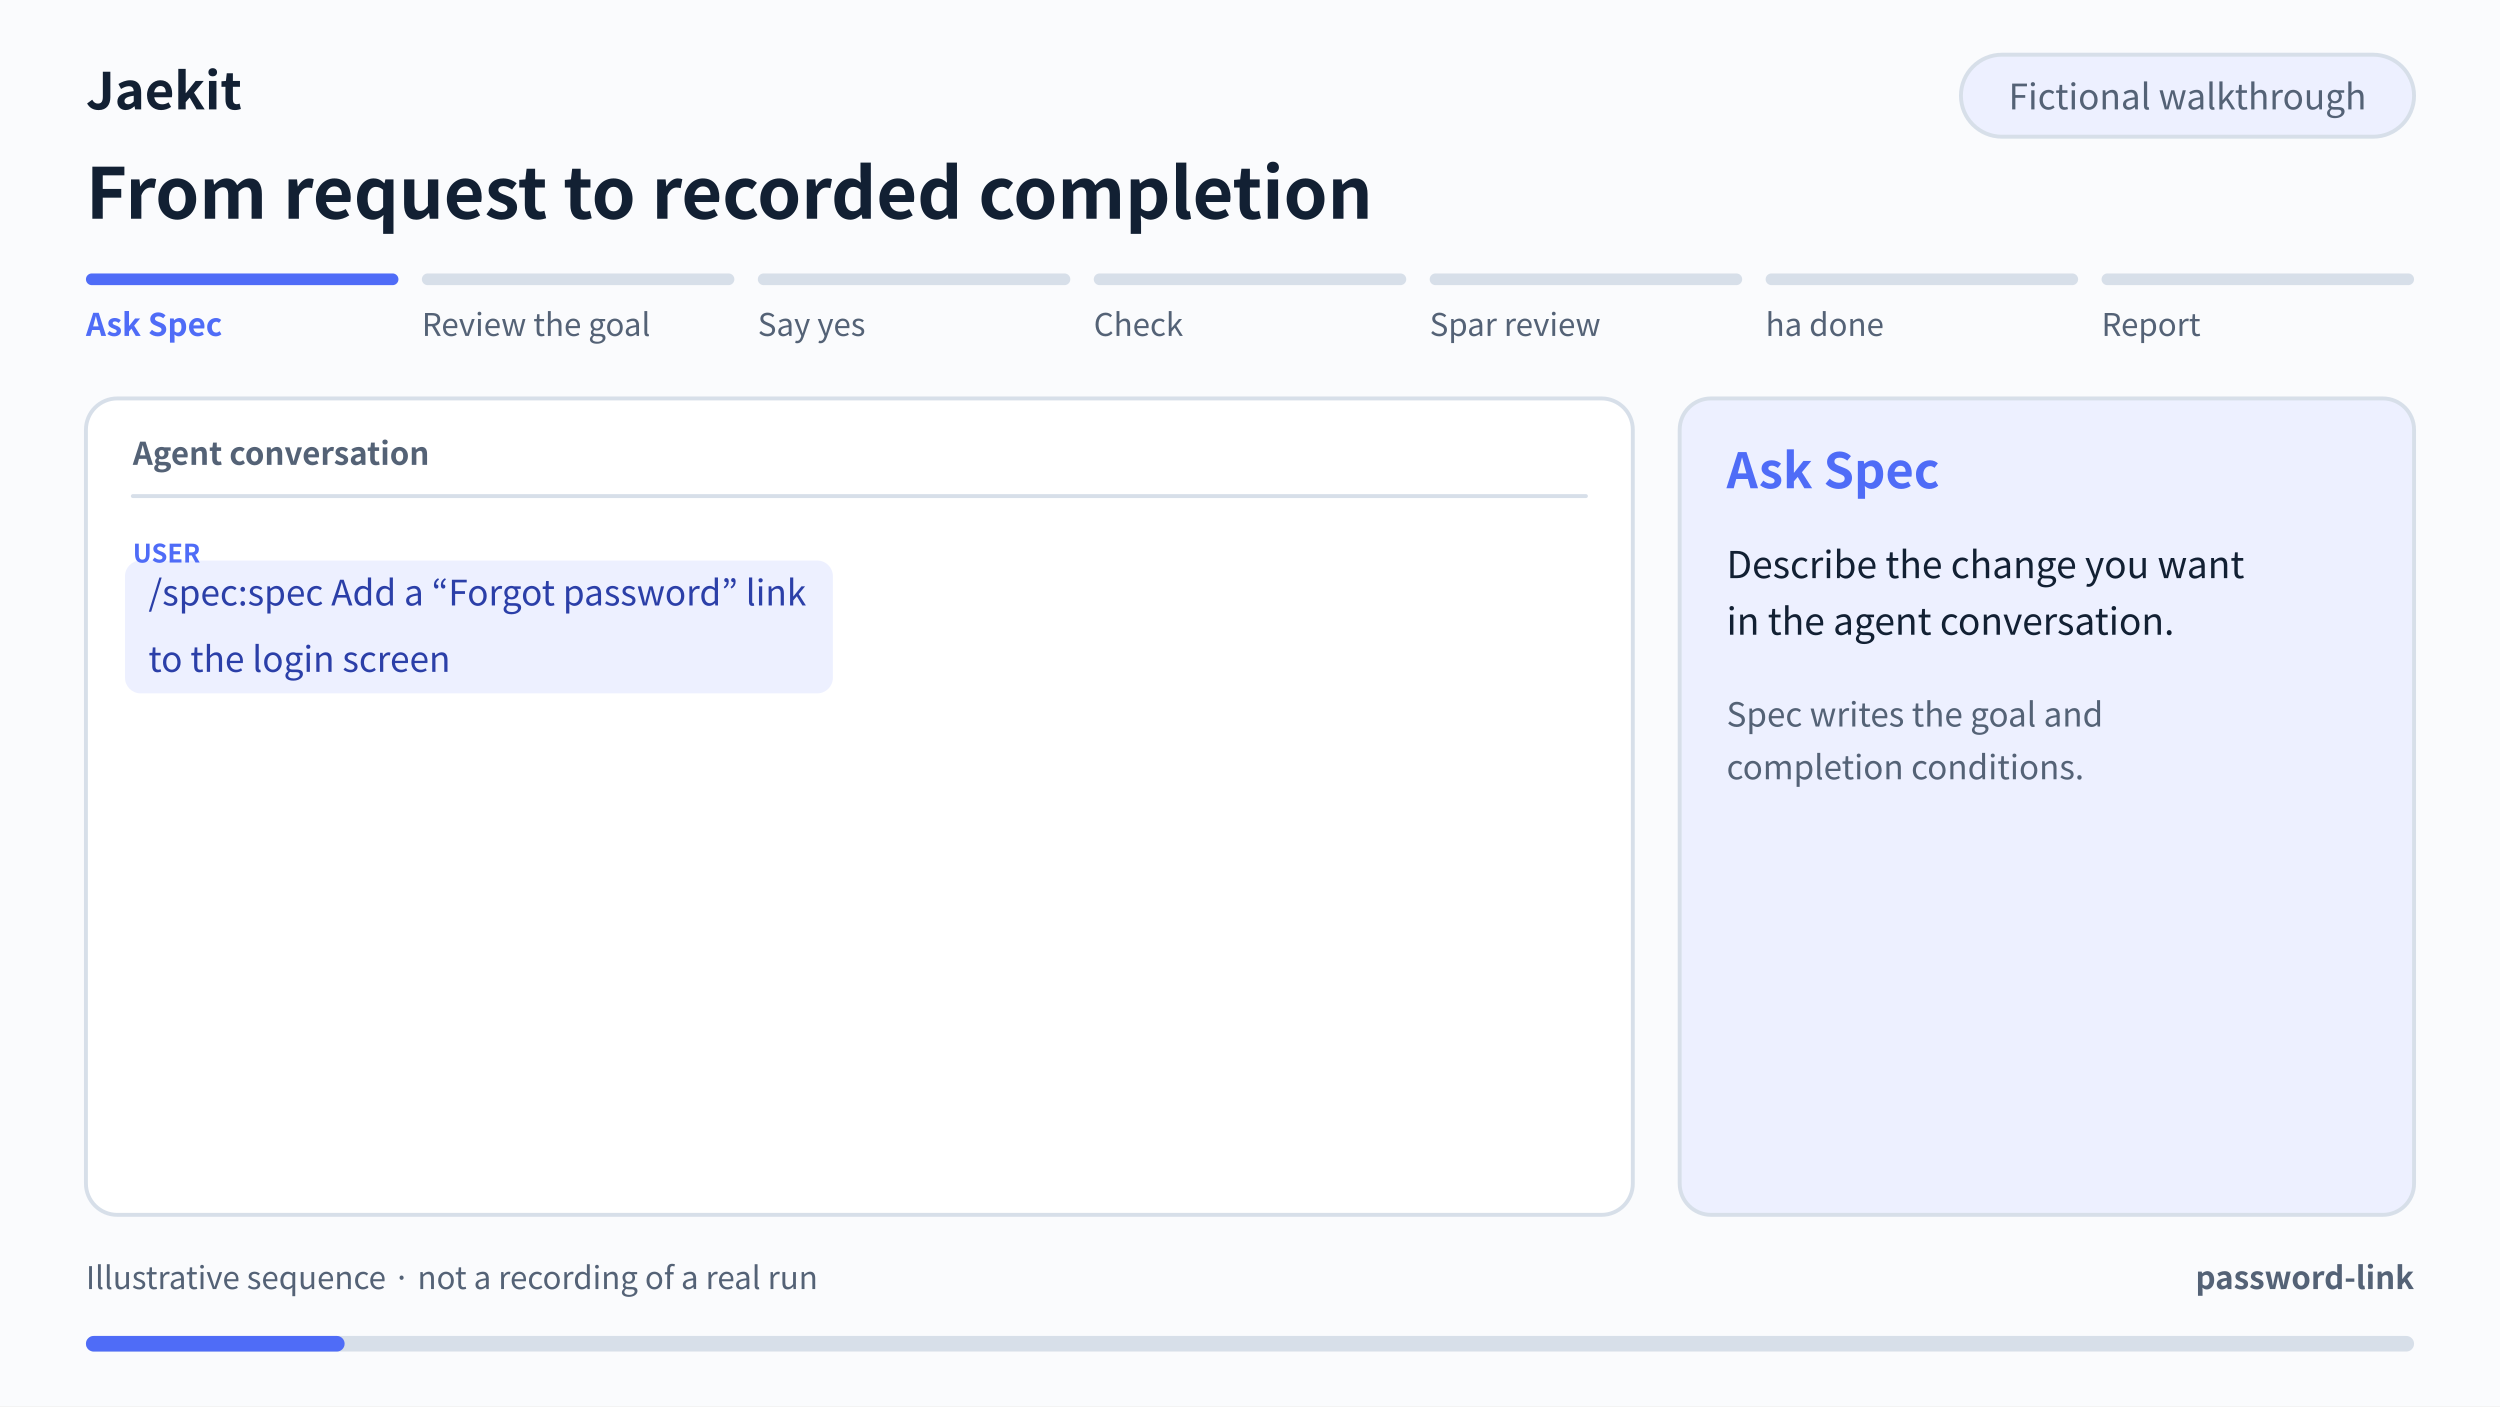
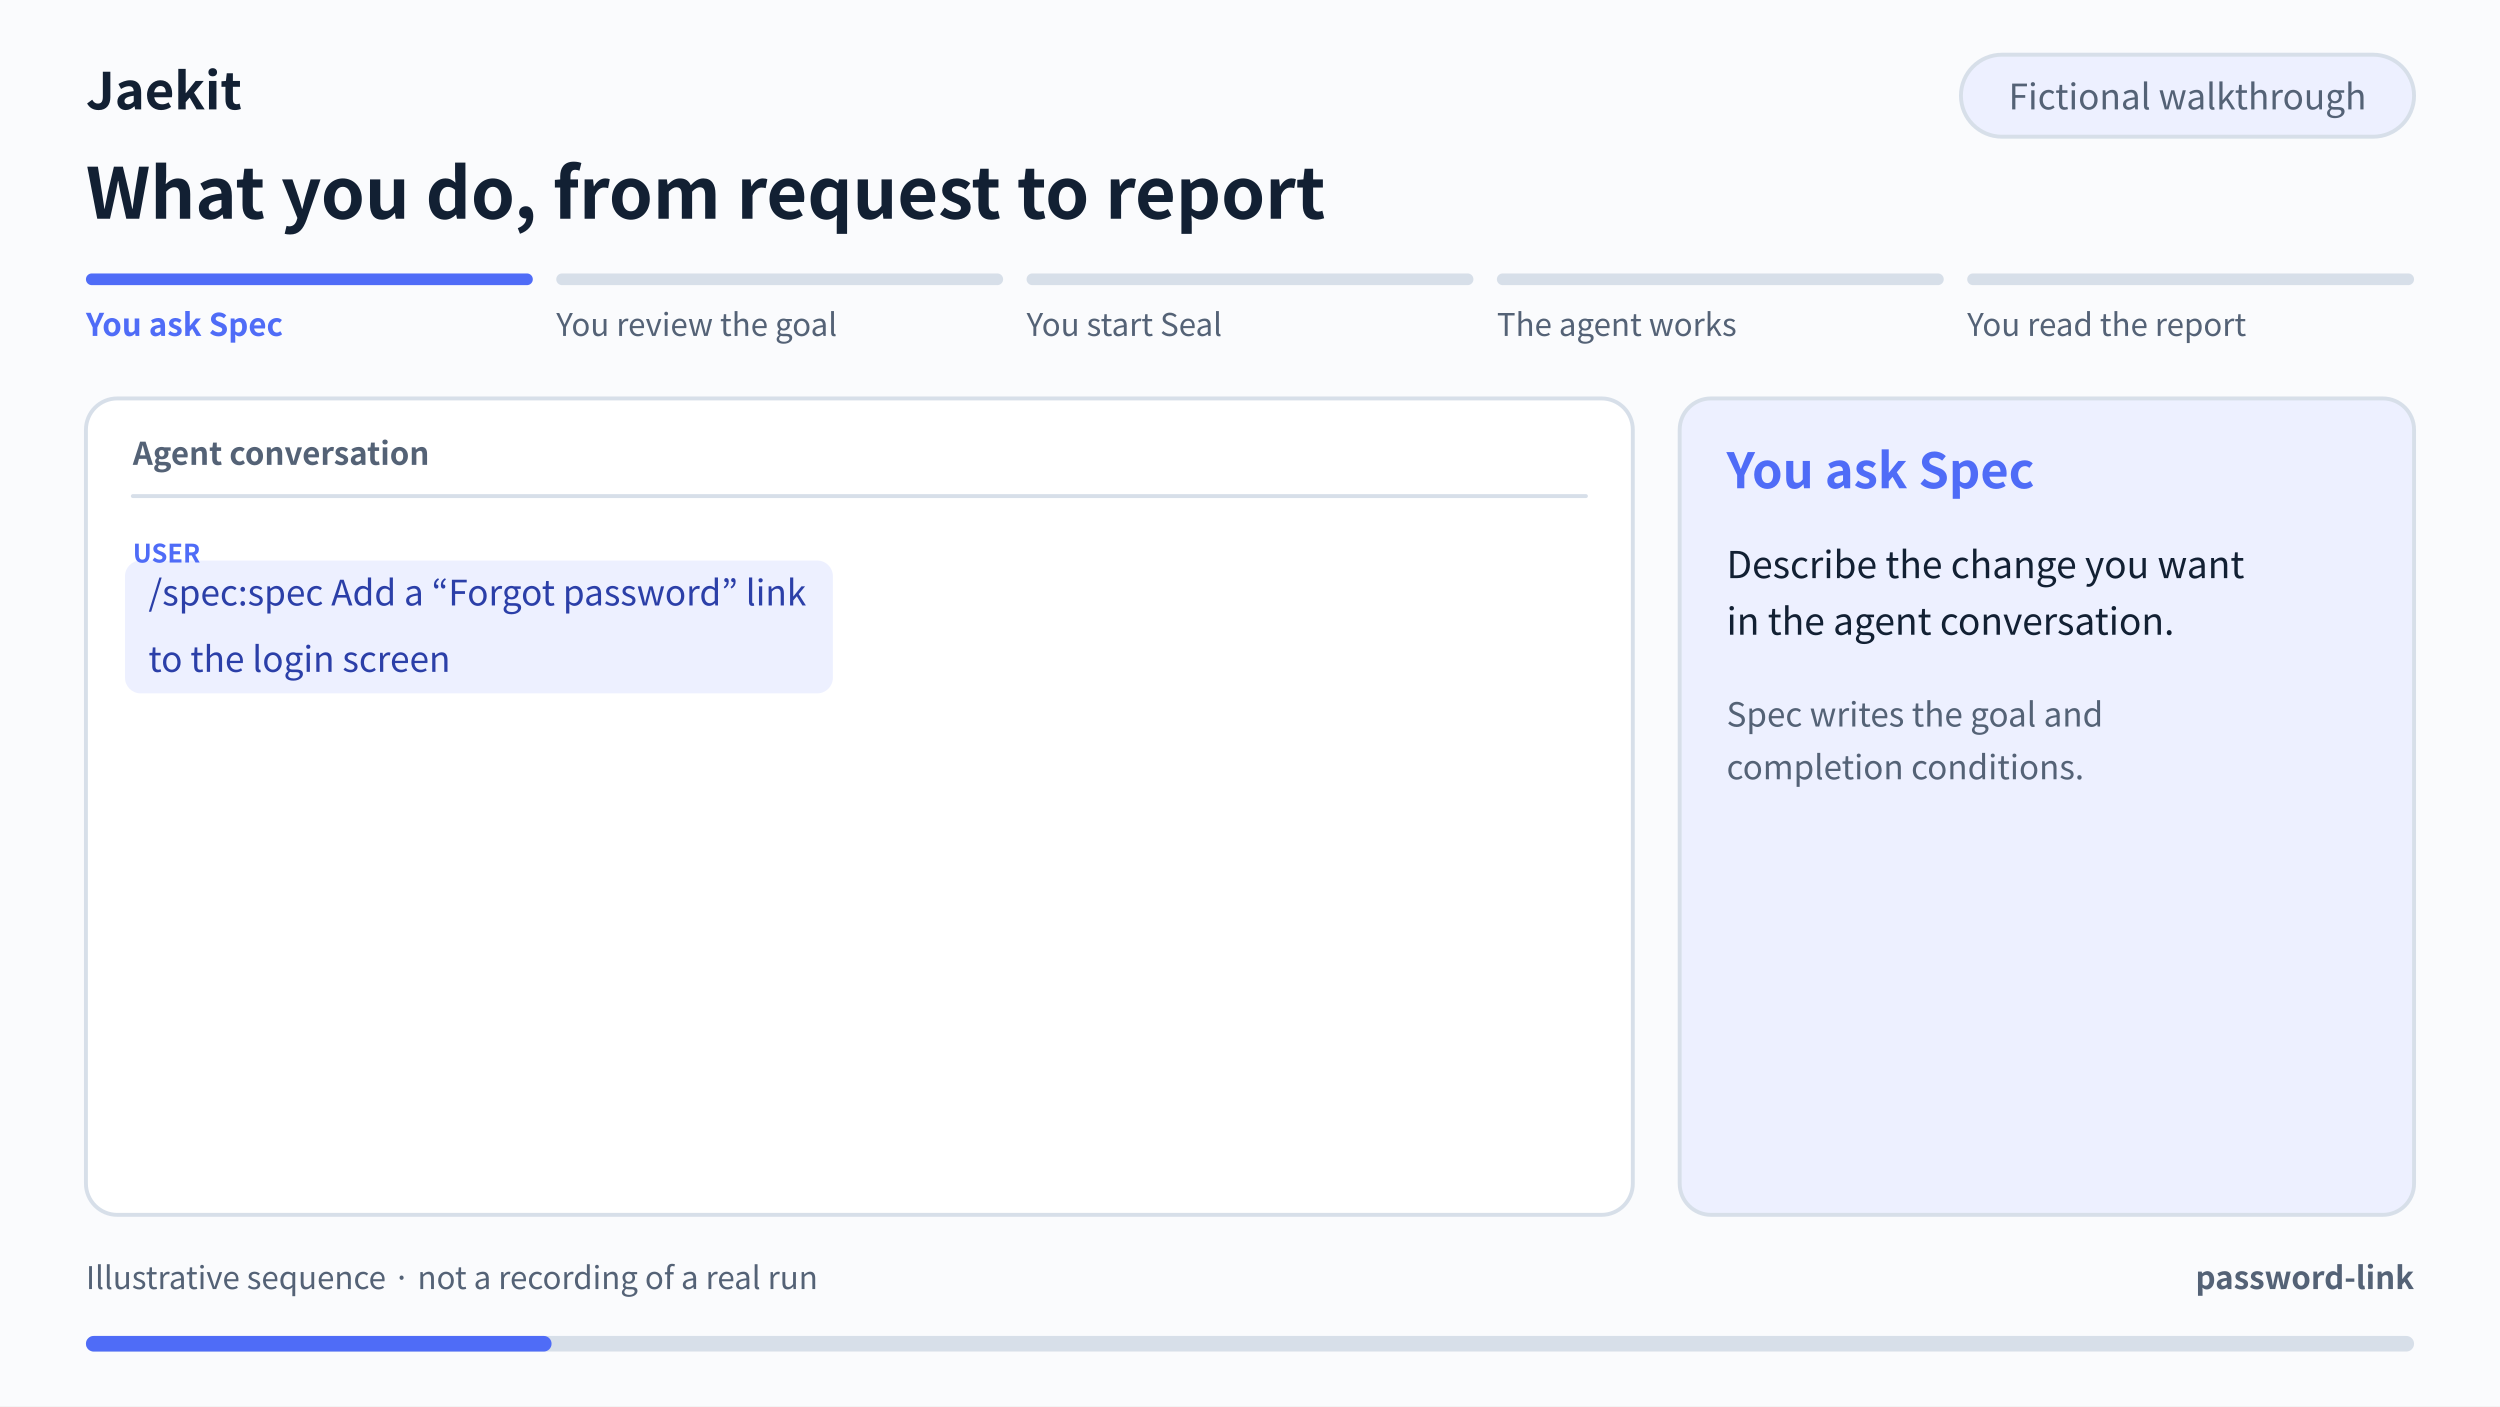
<svg xmlns="http://www.w3.org/2000/svg" width="1280" height="720" viewBox="0 0 1280 720" role="img" aria-labelledby="title description" xml:lang="en">
  <rect x="0" y="0" width="1280" height="720" rx="0" fill="#FAFBFD" />
  <text x="44" y="56" font-family="Noto Sans CJK KR, Noto Sans KR, sans-serif" font-size="26" font-weight="700" fill="#122033" text-anchor="start" xml:space="preserve">Jaekit</text>
  <rect x="1004" y="28" width="232" height="42" rx="21" fill="#EDF0FF" stroke="#D7DFE9" stroke-width="2" />
  <text x="1120" y="56" font-family="Noto Sans CJK KR, Noto Sans KR, sans-serif" font-size="18" font-weight="400" fill="#546276" text-anchor="middle" xml:space="preserve">Fictional walkthrough</text>
-   <text x="44" y="112" font-family="Noto Sans CJK KR, Noto Sans KR, sans-serif" font-size="36" font-weight="700" fill="#122033" text-anchor="start" xml:space="preserve">From request to recorded completion</text>
-   <rect x="44.0" y="140" width="160.0" height="6" rx="3" fill="#4F6CF7" />
-   <text x="44.0" y="172" font-family="Noto Sans CJK KR, Noto Sans KR, sans-serif" font-size="16" font-weight="700" fill="#4F6CF7" text-anchor="start" xml:space="preserve">Ask Spec</text>
-   <rect x="216.0" y="140" width="160.0" height="6" rx="3" fill="#D7DFE9" />
-   <text x="216.0" y="172" font-family="Noto Sans CJK KR, Noto Sans KR, sans-serif" font-size="16" font-weight="400" fill="#546276" text-anchor="start" xml:space="preserve">Review the goal</text>
-   <rect x="388.0" y="140" width="160.0" height="6" rx="3" fill="#D7DFE9" />
-   <text x="388.0" y="172" font-family="Noto Sans CJK KR, Noto Sans KR, sans-serif" font-size="16" font-weight="400" fill="#546276" text-anchor="start" xml:space="preserve">Say yes</text>
-   <rect x="560.0" y="140" width="160.0" height="6" rx="3" fill="#D7DFE9" />
-   <text x="560.0" y="172" font-family="Noto Sans CJK KR, Noto Sans KR, sans-serif" font-size="16" font-weight="400" fill="#546276" text-anchor="start" xml:space="preserve">Check</text>
-   <rect x="732.0" y="140" width="160.0" height="6" rx="3" fill="#D7DFE9" />
-   <text x="732.0" y="172" font-family="Noto Sans CJK KR, Noto Sans KR, sans-serif" font-size="16" font-weight="400" fill="#546276" text-anchor="start" xml:space="preserve">Spar review</text>
-   <rect x="904.0" y="140" width="160.0" height="6" rx="3" fill="#D7DFE9" />
-   <text x="904.0" y="172" font-family="Noto Sans CJK KR, Noto Sans KR, sans-serif" font-size="16" font-weight="400" fill="#546276" text-anchor="start" xml:space="preserve">ha done</text>
-   <rect x="1076.0" y="140" width="160.0" height="6" rx="3" fill="#D7DFE9" />
-   <text x="1076.0" y="172" font-family="Noto Sans CJK KR, Noto Sans KR, sans-serif" font-size="16" font-weight="400" fill="#546276" text-anchor="start" xml:space="preserve">Report</text>
+   <text x="44" y="112" font-family="Noto Sans CJK KR, Noto Sans KR, sans-serif" font-size="36" font-weight="700" fill="#122033" text-anchor="start" xml:space="preserve">What you do, from request to report</text>
+   <rect x="44.0" y="140" width="228.8" height="6" rx="3" fill="#4F6CF7" />
+   <text x="44.0" y="172" font-family="Noto Sans CJK KR, Noto Sans KR, sans-serif" font-size="16" font-weight="700" fill="#4F6CF7" text-anchor="start" xml:space="preserve">You ask Spec</text>
+   <rect x="284.8" y="140" width="228.8" height="6" rx="3" fill="#D7DFE9" />
+   <text x="284.8" y="172" font-family="Noto Sans CJK KR, Noto Sans KR, sans-serif" font-size="16" font-weight="400" fill="#546276" text-anchor="start" xml:space="preserve">You review the goal</text>
+   <rect x="525.6" y="140" width="228.8" height="6" rx="3" fill="#D7DFE9" />
+   <text x="525.6" y="172" font-family="Noto Sans CJK KR, Noto Sans KR, sans-serif" font-size="16" font-weight="400" fill="#546276" text-anchor="start" xml:space="preserve">You start Seal</text>
+   <rect x="766.4" y="140" width="228.8" height="6" rx="3" fill="#D7DFE9" />
+   <text x="766.4" y="172" font-family="Noto Sans CJK KR, Noto Sans KR, sans-serif" font-size="16" font-weight="400" fill="#546276" text-anchor="start" xml:space="preserve">The agent works</text>
+   <rect x="1007.2" y="140" width="228.8" height="6" rx="3" fill="#D7DFE9" />
+   <text x="1007.2" y="172" font-family="Noto Sans CJK KR, Noto Sans KR, sans-serif" font-size="16" font-weight="400" fill="#546276" text-anchor="start" xml:space="preserve">You read the report</text>
  <rect x="44" y="204" width="792" height="418" rx="16" fill="#FFFFFF" stroke="#D7DFE9" stroke-width="2" />
  <text x="68" y="238" font-family="Noto Sans CJK KR, Noto Sans KR, sans-serif" font-size="16" font-weight="700" fill="#546276" text-anchor="start" xml:space="preserve">Agent conversation</text>
  <path d="M68 254H812" fill="none" stroke="#D7DFE9" stroke-width="2" stroke-linecap="round" stroke-linejoin="round" />
  <rect x="64" y="287" width="362.436" height="68" rx="8" fill="#EDF0FF" />
  <text x="68" y="288" font-family="Noto Sans CJK KR, Noto Sans KR, sans-serif" font-size="13" font-weight="700" fill="#4F6CF7" text-anchor="start" xml:space="preserve">USER</text>
  <text x="76" y="310" font-family="Noto Sans CJK KR, Noto Sans KR, sans-serif" font-size="18" font-weight="400" fill="#2B3FA8" text-anchor="start" xml:space="preserve">/spec:spec Add a “Forgot password” link</text>
  <text x="76" y="344" font-family="Noto Sans CJK KR, Noto Sans KR, sans-serif" font-size="18" font-weight="400" fill="#2B3FA8" text-anchor="start" xml:space="preserve">to the login screen</text>
  <rect x="860" y="204" width="376" height="418" rx="16" fill="#EDF0FF" stroke="#D7DFE9" stroke-width="2" />
-   <text x="884" y="250" font-family="Noto Sans CJK KR, Noto Sans KR, sans-serif" font-size="25" font-weight="700" fill="#4F6CF7" text-anchor="start" xml:space="preserve">Ask Spec</text>
+   <text x="884" y="250" font-family="Noto Sans CJK KR, Noto Sans KR, sans-serif" font-size="25" font-weight="700" fill="#4F6CF7" text-anchor="start" xml:space="preserve">You ask Spec</text>
  <text x="884" y="296" font-family="Noto Sans CJK KR, Noto Sans KR, sans-serif" font-size="19" font-weight="400" fill="#122033" text-anchor="start" xml:space="preserve">Describe the change you want</text>
  <text x="884" y="325" font-family="Noto Sans CJK KR, Noto Sans KR, sans-serif" font-size="19" font-weight="400" fill="#122033" text-anchor="start" xml:space="preserve">in the agent conversation.</text>
  <text x="884" y="372" font-family="Noto Sans CJK KR, Noto Sans KR, sans-serif" font-size="17" font-weight="400" fill="#546276" text-anchor="start" xml:space="preserve">Spec writes the goal and</text>
  <text x="884" y="399" font-family="Noto Sans CJK KR, Noto Sans KR, sans-serif" font-size="17" font-weight="400" fill="#546276" text-anchor="start" xml:space="preserve">completion conditions.</text>
  <text x="44" y="660" font-family="Noto Sans CJK KR, Noto Sans KR, sans-serif" font-size="16" font-weight="400" fill="#546276" text-anchor="start" xml:space="preserve">Illustrative sequence · not a recording of a real run</text>
  <text x="1236" y="660" font-family="Noto Sans CJK KR, Noto Sans KR, sans-serif" font-size="16" font-weight="700" fill="#546276" text-anchor="end" xml:space="preserve">password-link</text>
  <rect x="44" y="684" width="1192" height="8" rx="4" fill="#D7DFE9" />
-   <rect x="44" y="684" width="132.444" height="8" rx="4" fill="#4F6CF7" />
+   <rect x="44" y="684" width="238.4" height="8" rx="4" fill="#4F6CF7" />
</svg>
